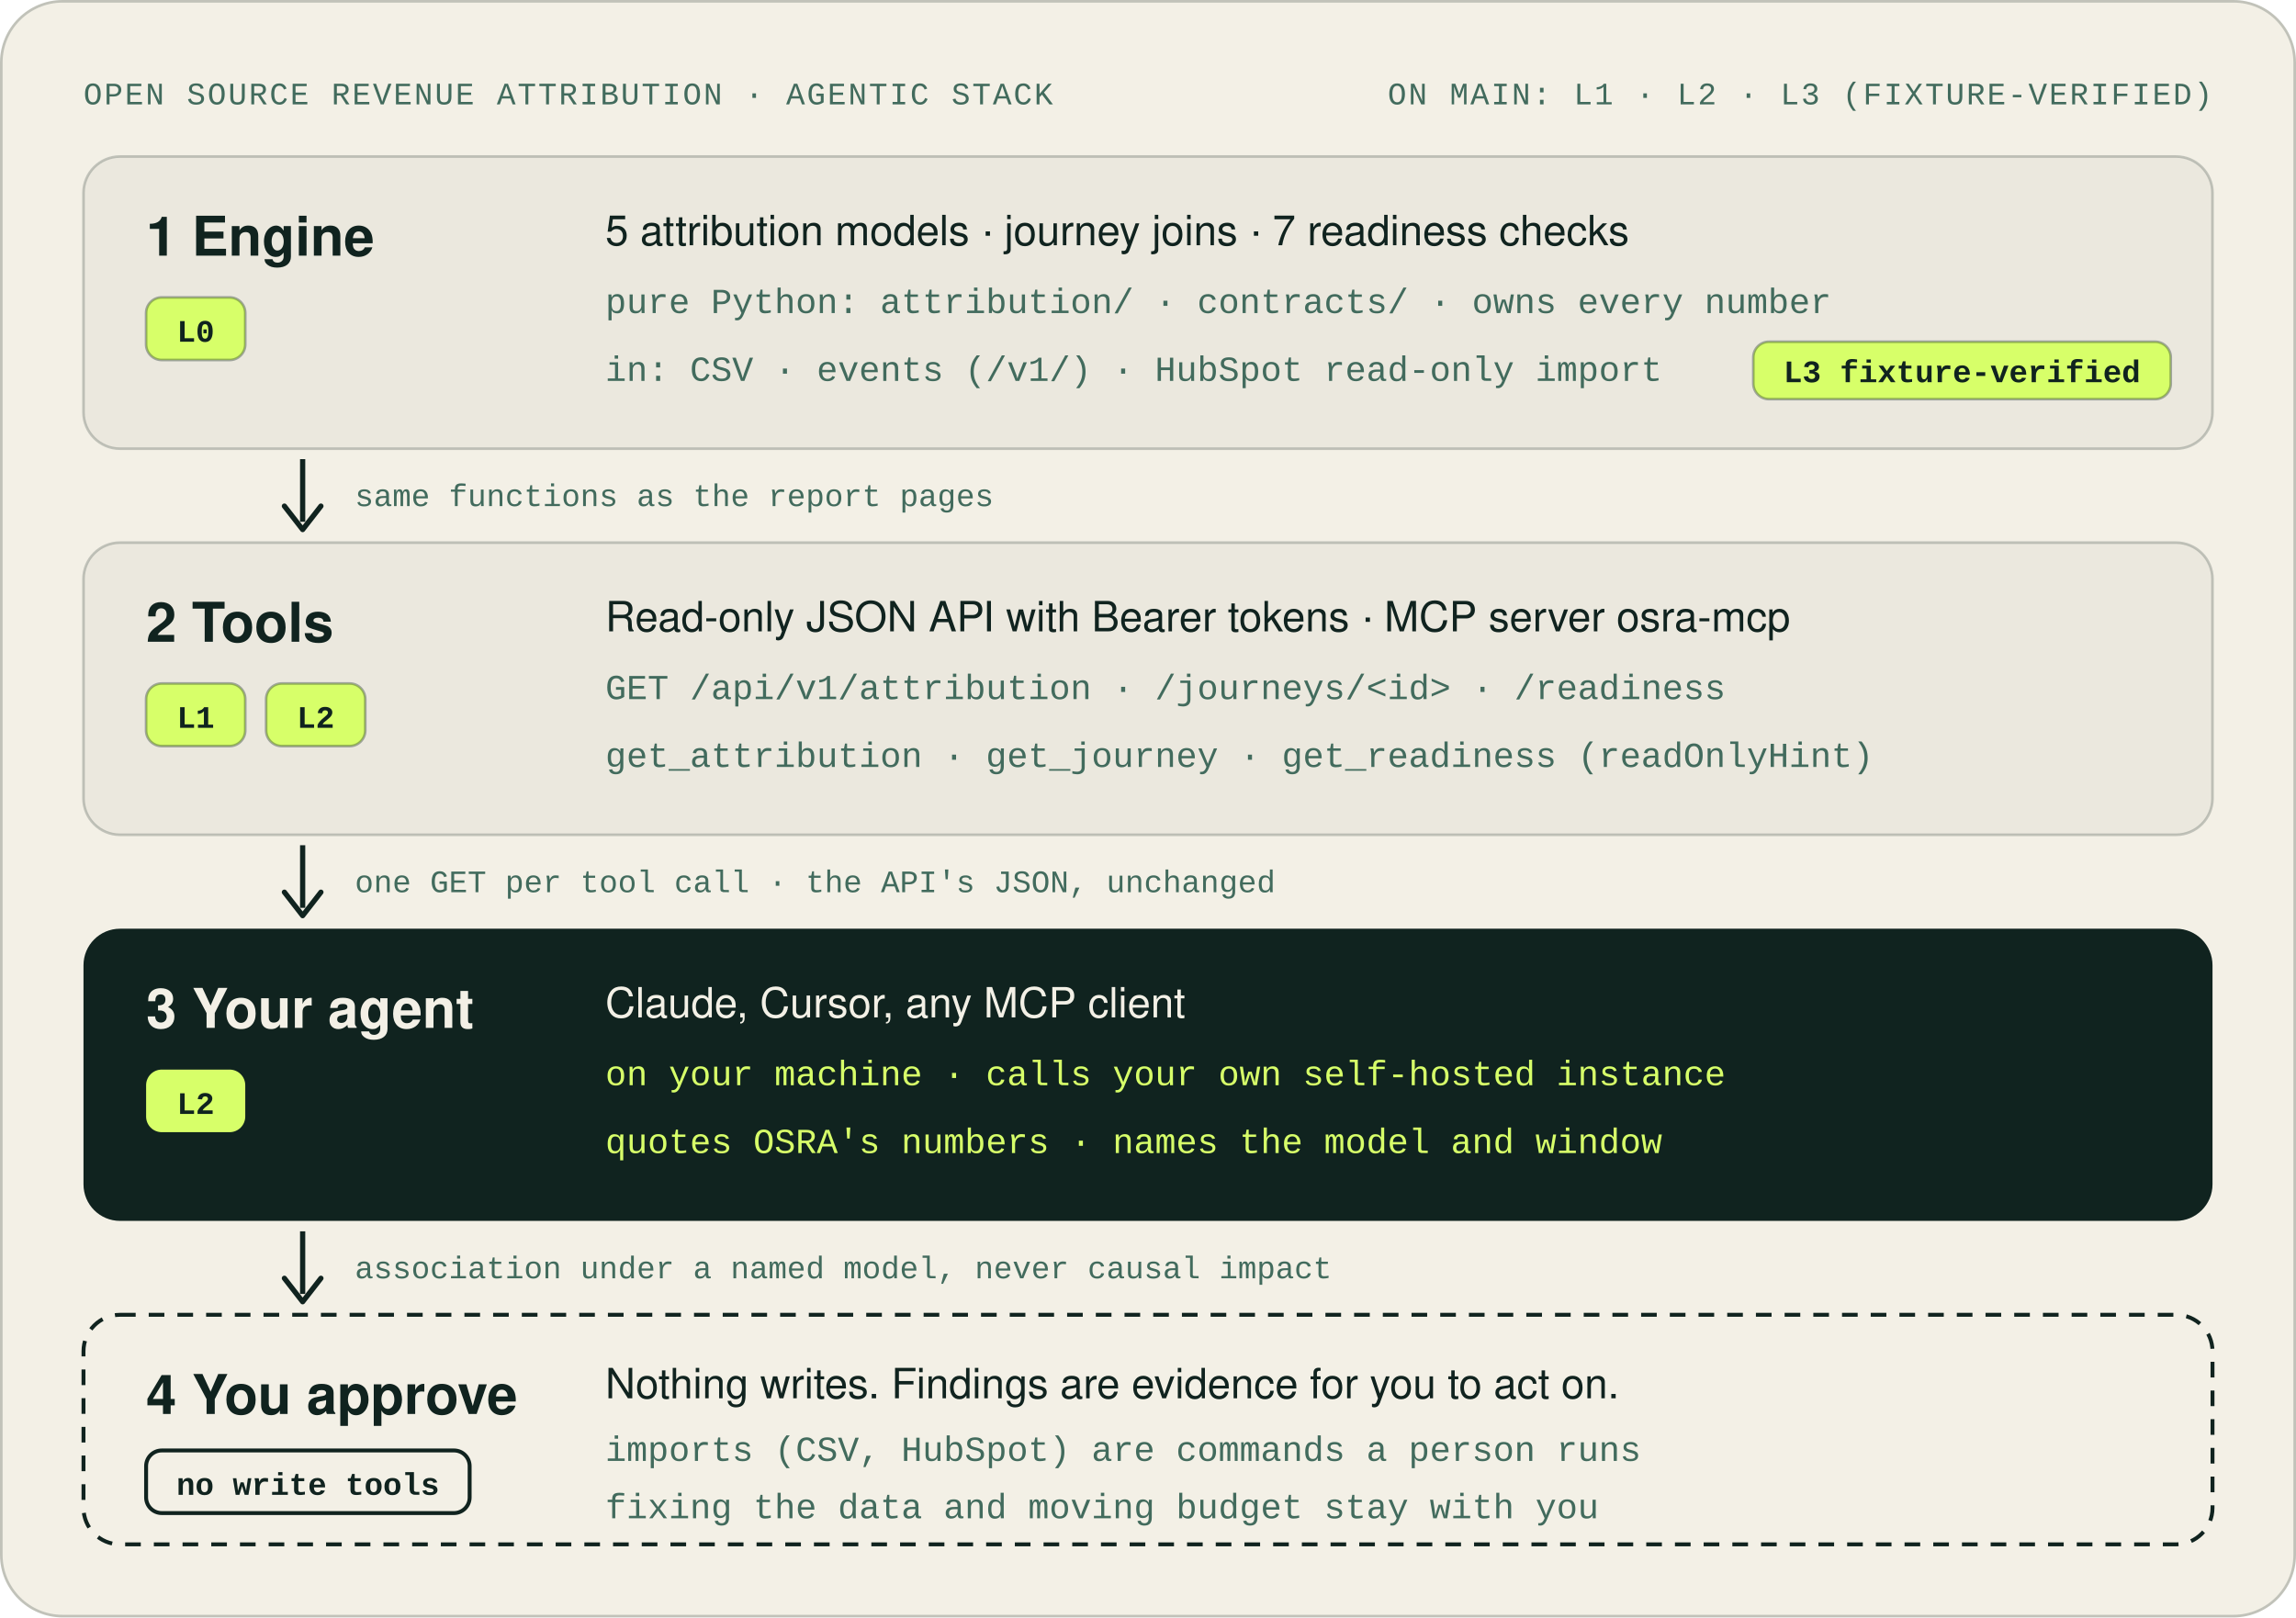
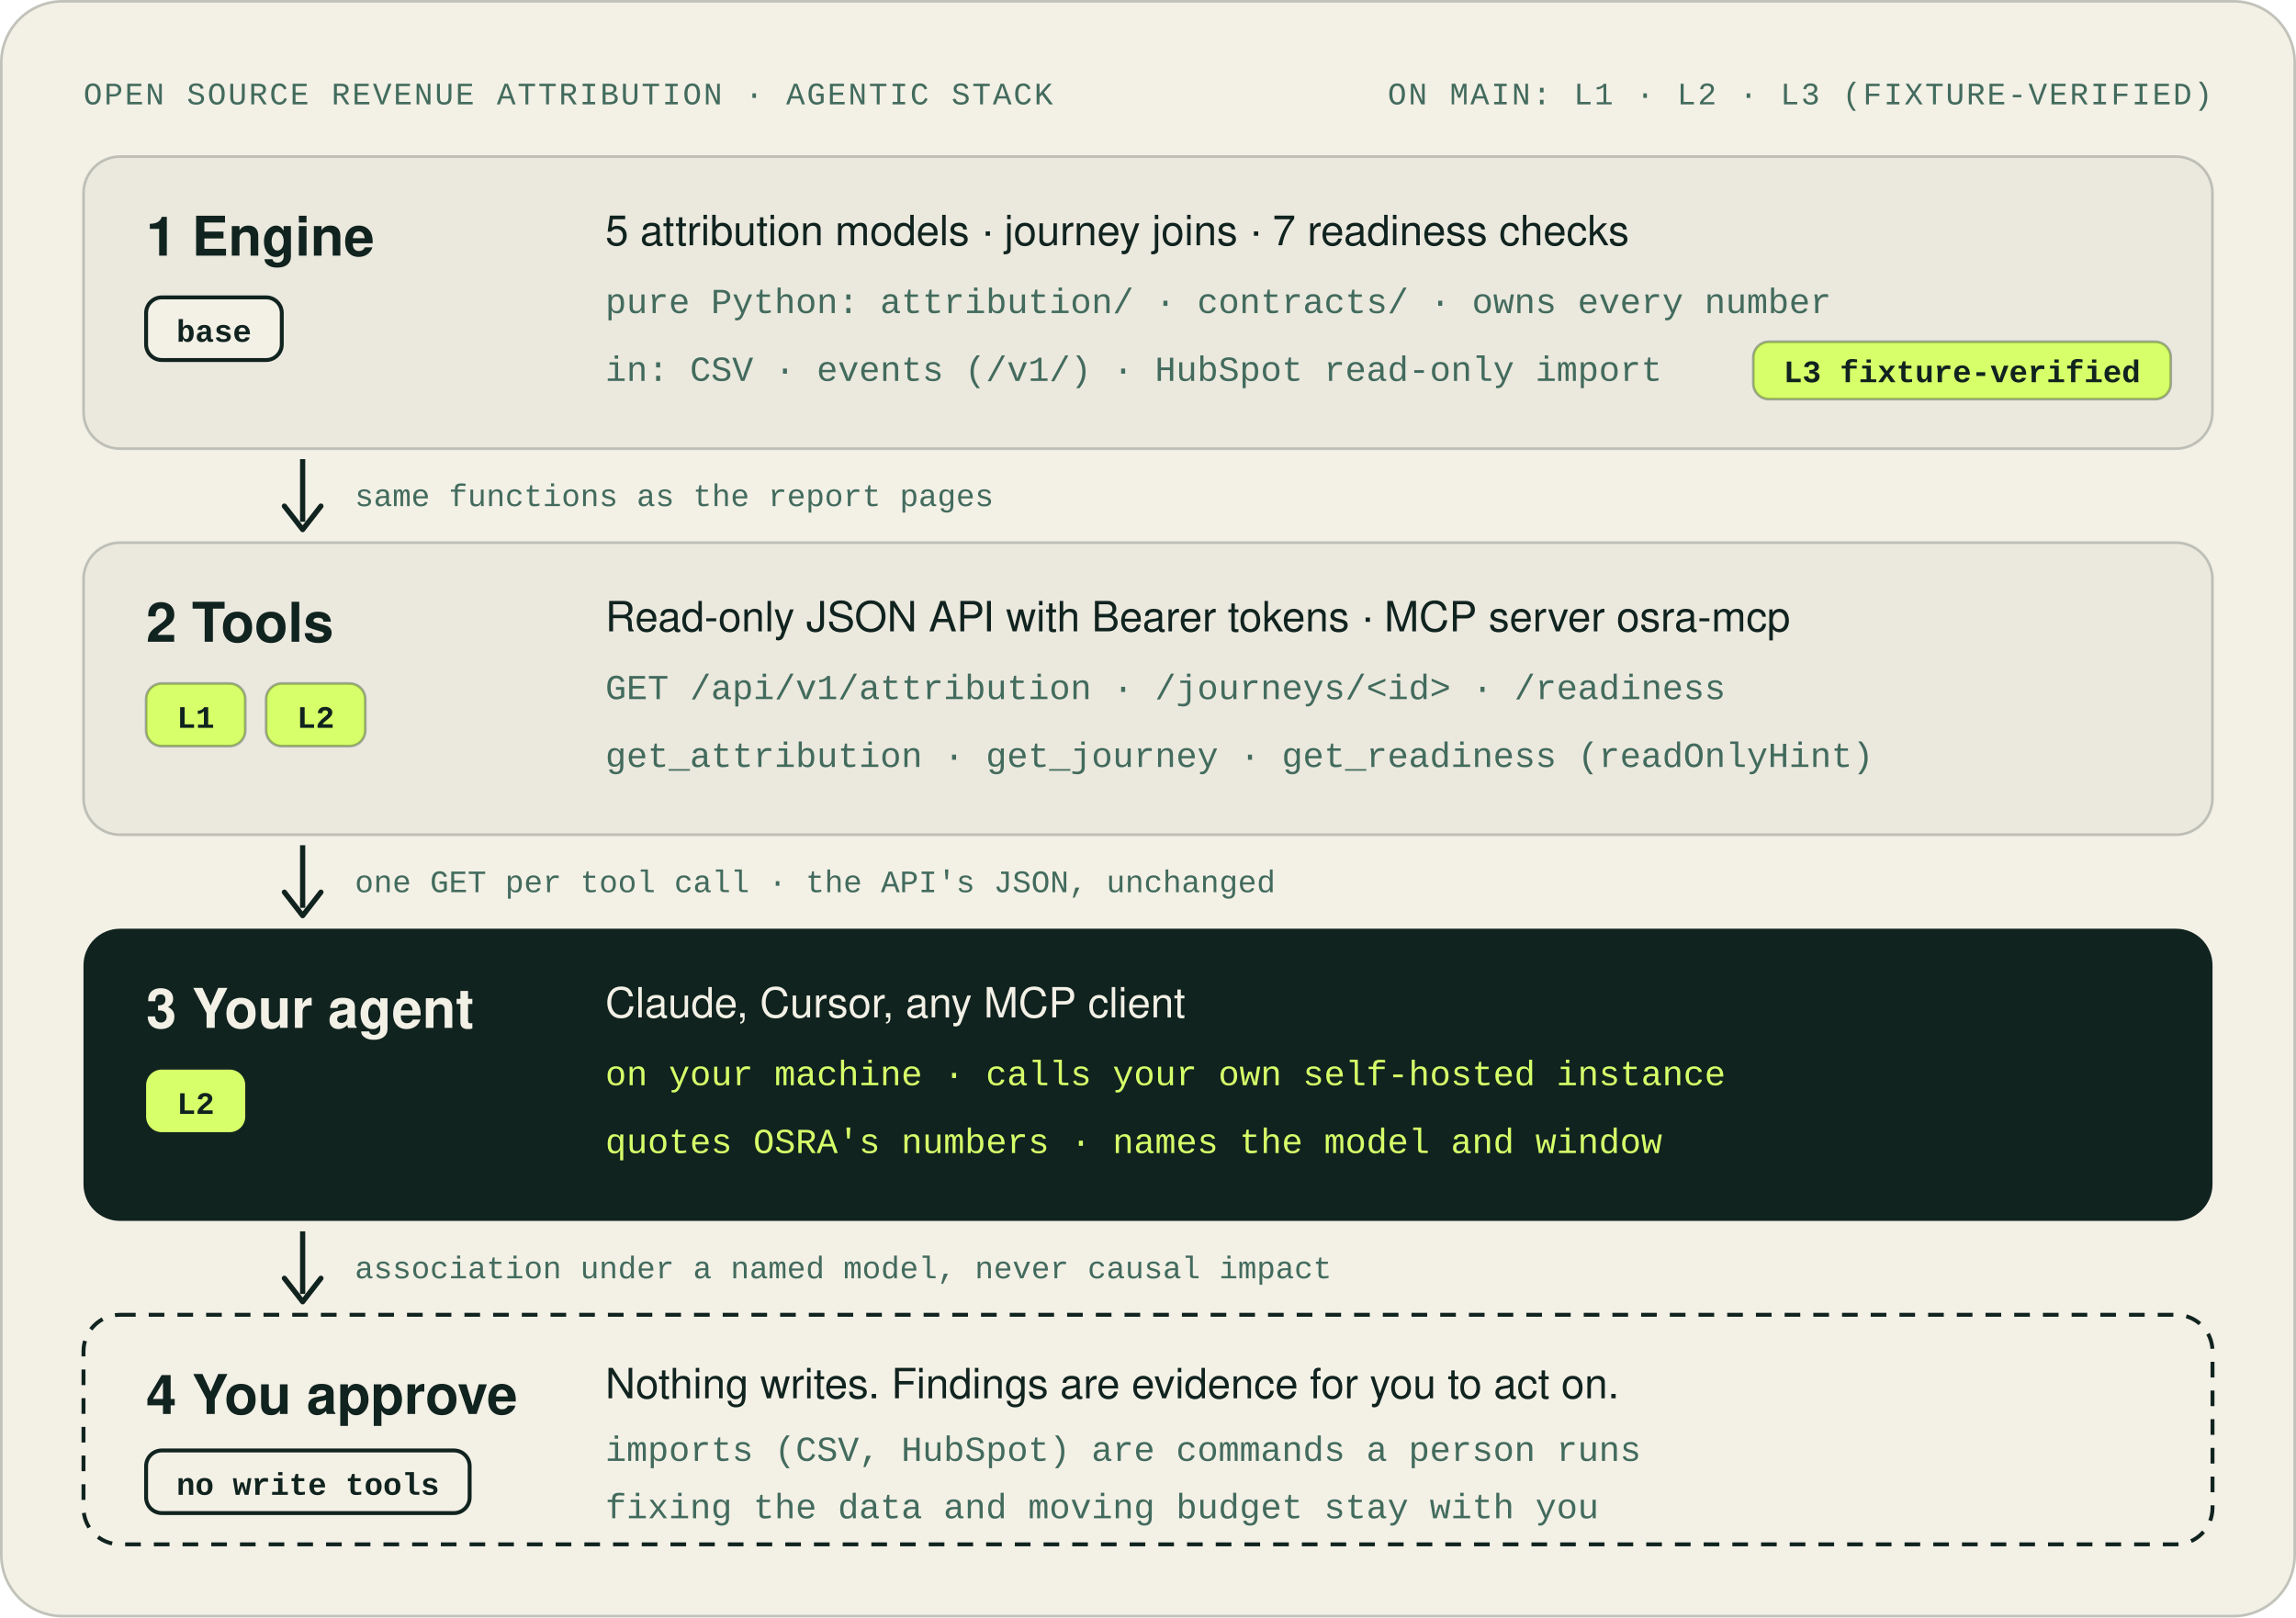
<svg xmlns="http://www.w3.org/2000/svg" width="880" height="620" viewBox="0 0 880 620" role="img" aria-labelledby="title desc">
  <style>
    .sans { font-family: "DM Sans", ui-sans-serif, system-ui, -apple-system, BlinkMacSystemFont, "Segoe UI", Helvetica, Arial, sans-serif; }
    .mono { font-family: "IBM Plex Mono", ui-monospace, SFMono-Regular, "SF Mono", Menlo, Consolas, "Liberation Mono", monospace; }
    .name { font-size: 21px; font-weight: 600; }
    .lead { font-size: 16px; font-weight: 500; }
    .code { font-size: 13.5px; }
    .chip { font-size: 12px; font-weight: 600; }
    .label { font-size: 12px; font-weight: 500; letter-spacing: 0.06em; }
    .flow { font-size: 12px; }
  </style>
  <rect x="0" y="0" width="880" height="620" rx="24" fill="#F3F0E6" />
  <rect x="0.5" y="0.5" width="879" height="619" rx="23.5" fill="none" stroke="#10231F" stroke-opacity="0.22" />
  <text x="32" y="40" class="mono label" fill="#426B5D">OPEN SOURCE REVENUE ATTRIBUTION · AGENTIC STACK</text>
  <text x="848" y="40" class="mono label" fill="#426B5D" text-anchor="end">ON MAIN: L1 · L2 · L3 (FIXTURE-VERIFIED)</text>
  <rect x="32" y="60" width="816" height="112" rx="14" fill="#EBE8DE" stroke="#10231F" stroke-opacity="0.22" />
  <text x="56" y="98" class="sans name" fill="#10231F">1  Engine</text>
-   <rect x="56" y="114" width="38" height="24" rx="6" fill="#D7FF69" stroke="#10231F" stroke-opacity="0.35" />
-   <text x="75" y="131" class="mono chip" fill="#10231F" text-anchor="middle">L0</text>
+   <rect x="56" y="114" width="52" height="24" rx="6" fill="#F3F0E6" stroke="#10231F" stroke-width="1.5" />
+   <text x="82" y="131" class="mono chip" fill="#10231F" text-anchor="middle">base</text>
  <text x="232" y="94" class="sans lead" fill="#10231F">5 attribution models · journey joins · 7 readiness checks</text>
  <text x="232" y="120" class="mono code" fill="#426B5D">pure Python: attribution/ · contracts/ · owns every number</text>
  <text x="232" y="146" class="mono code" fill="#426B5D">in: CSV · events (/v1/) · HubSpot read-only import</text>
  <rect x="672" y="131" width="160" height="22" rx="6" fill="#D7FF69" stroke="#10231F" stroke-opacity="0.35" />
  <text x="752" y="146.5" class="mono chip" fill="#10231F" text-anchor="middle">L3 fixture-verified</text>
  <path d="M116 176 V200" stroke="#10231F" stroke-width="2" fill="none" />
  <path d="M109 194 L116 203 L123 194" stroke="#10231F" stroke-width="2" fill="none" stroke-linejoin="round" stroke-linecap="round" />
  <text x="136" y="194" class="mono flow" fill="#426B5D">same functions as the report pages</text>
  <rect x="32" y="208" width="816" height="112" rx="14" fill="#EBE8DE" stroke="#10231F" stroke-opacity="0.22" />
  <text x="56" y="246" class="sans name" fill="#10231F">2  Tools</text>
  <rect x="56" y="262" width="38" height="24" rx="6" fill="#D7FF69" stroke="#10231F" stroke-opacity="0.35" />
  <text x="75" y="279" class="mono chip" fill="#10231F" text-anchor="middle">L1</text>
  <rect x="102" y="262" width="38" height="24" rx="6" fill="#D7FF69" stroke="#10231F" stroke-opacity="0.35" />
  <text x="121" y="279" class="mono chip" fill="#10231F" text-anchor="middle">L2</text>
  <text x="232" y="242" class="sans lead" fill="#10231F">Read-only JSON API with Bearer tokens · MCP server osra-mcp</text>
  <text x="232" y="268" class="mono code" fill="#426B5D">GET /api/v1/attribution · /journeys/&lt;id&gt; · /readiness</text>
  <text x="232" y="294" class="mono code" fill="#426B5D">get_attribution · get_journey · get_readiness (readOnlyHint)</text>
  <path d="M116 324 V348" stroke="#10231F" stroke-width="2" fill="none" />
  <path d="M109 342 L116 351 L123 342" stroke="#10231F" stroke-width="2" fill="none" stroke-linejoin="round" stroke-linecap="round" />
  <text x="136" y="342" class="mono flow" fill="#426B5D">one GET per tool call · the API's JSON, unchanged</text>
  <rect x="32" y="356" width="816" height="112" rx="14" fill="#10231F" />
  <text x="56" y="394" class="sans name" fill="#F3F0E6">3  Your agent</text>
  <rect x="56" y="410" width="38" height="24" rx="6" fill="#D7FF69" />
  <text x="75" y="427" class="mono chip" fill="#10231F" text-anchor="middle">L2</text>
  <text x="232" y="390" class="sans lead" fill="#F3F0E6">Claude, Cursor, any MCP client</text>
  <text x="232" y="416" class="mono code" fill="#D7FF69">on your machine · calls your own self-hosted instance</text>
  <text x="232" y="442" class="mono code" fill="#D7FF69">quotes OSRA's numbers · names the model and window</text>
  <path d="M116 472 V496" stroke="#10231F" stroke-width="2" fill="none" />
  <path d="M109 490 L116 499 L123 490" stroke="#10231F" stroke-width="2" fill="none" stroke-linejoin="round" stroke-linecap="round" />
  <text x="136" y="490" class="mono flow" fill="#426B5D">association under a named model, never causal impact</text>
  <rect x="32" y="504" width="816" height="88" rx="14" fill="#F3F0E6" stroke="#10231F" stroke-width="1.5" stroke-dasharray="6 5" />
  <text x="56" y="542" class="sans name" fill="#10231F">4  You approve</text>
  <rect x="56" y="556" width="124" height="24" rx="6" fill="#F3F0E6" stroke="#10231F" stroke-width="1.5" />
  <text x="118" y="573" class="mono chip" fill="#10231F" text-anchor="middle">no write tools</text>
  <text x="232" y="536" class="sans lead" fill="#10231F">Nothing writes. Findings are evidence for you to act on.</text>
  <text x="232" y="560" class="mono code" fill="#426B5D">imports (CSV, HubSpot) are commands a person runs</text>
  <text x="232" y="582" class="mono code" fill="#426B5D">fixing the data and moving budget stay with you</text>
</svg>
